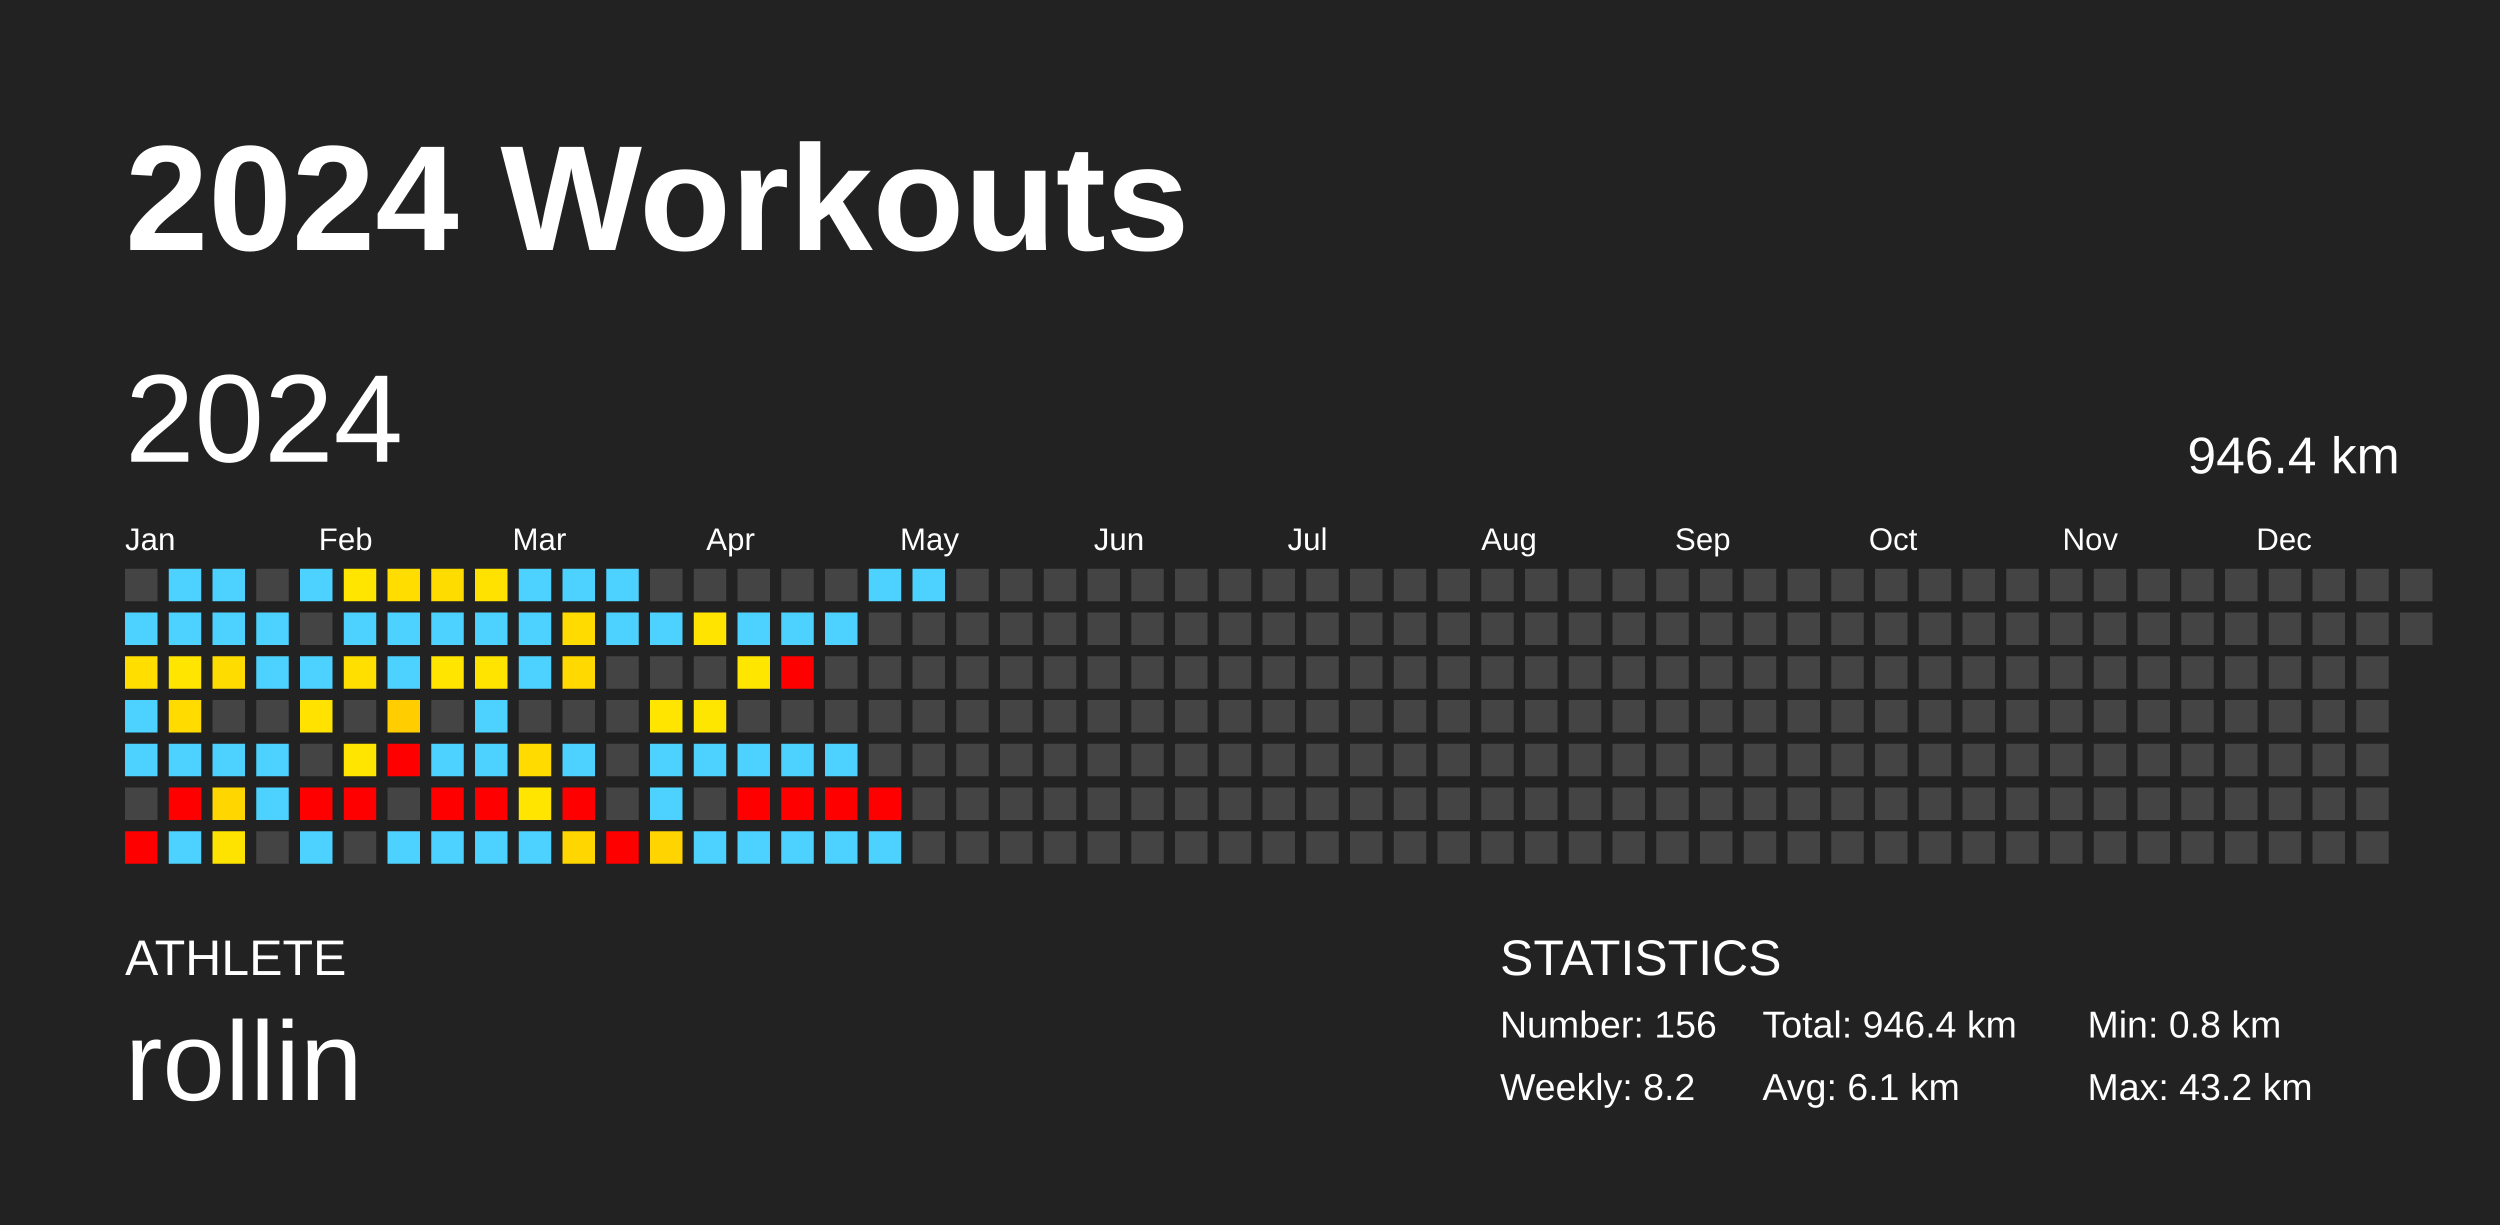
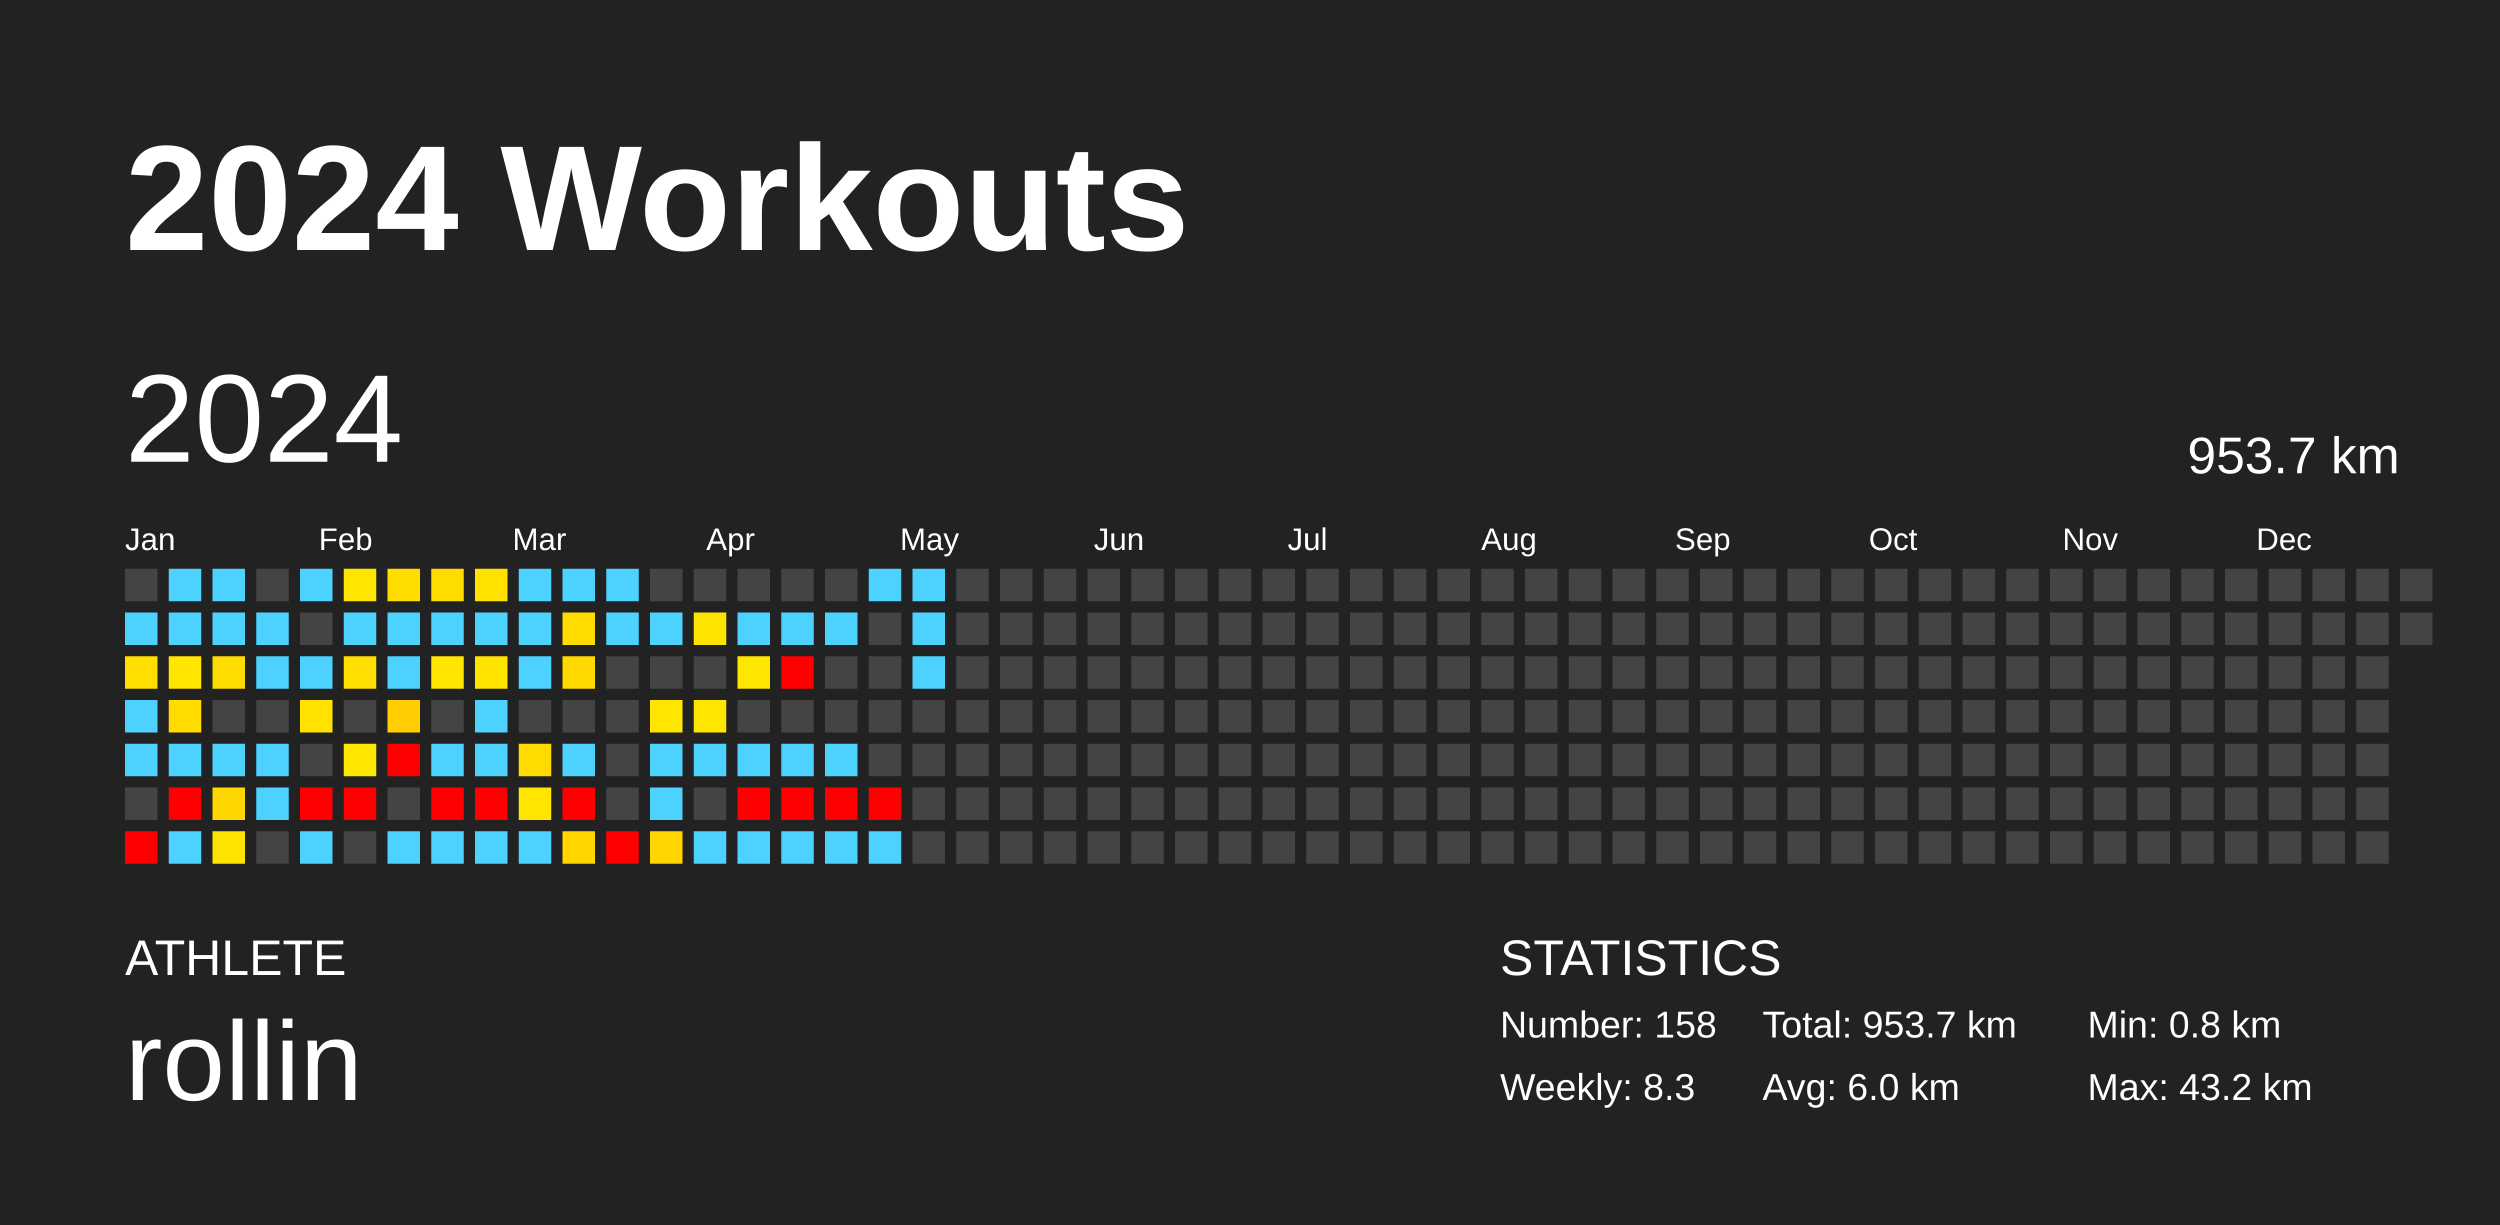
<svg xmlns="http://www.w3.org/2000/svg" baseProfile="full" height="98mm" version="1.1" viewBox="0,0,200,98" width="200mm">
  <defs />
  <rect fill="#222222" height="98" width="200" x="0" y="0" />
  <text fill="#FFFFFF" style="font-size:12px; font-family:Arial; font-weight:bold;" x="10" y="20">2024 Workouts</text>
  <text fill="#FFFFFF" style="font-size:4px; font-family:Arial" x="10" y="78">ATHLETE</text>
  <text fill="#FFFFFF" style="font-size:9px; font-family:Arial" x="10" y="88">rollin</text>
  <text fill="#FFFFFF" style="font-size:4px; font-family:Arial" x="120" y="78">STATISTICS</text>
-   <text fill="#FFFFFF" style="font-size:3px; font-family:Arial" x="120" y="83">Number: 156</text>
-   <text fill="#FFFFFF" style="font-size:3px; font-family:Arial" x="120" y="88">Weekly: 8.2</text>
-   <text fill="#FFFFFF" style="font-size:3px; font-family:Arial" x="141" y="83">Total: 946.4 km</text>
-   <text fill="#FFFFFF" style="font-size:3px; font-family:Arial" x="141" y="88">Avg: 6.1 km</text>
+   <text fill="#FFFFFF" style="font-size:3px; font-family:Arial" x="120" y="83">Number: 158</text>
+   <text fill="#FFFFFF" style="font-size:3px; font-family:Arial" x="120" y="88">Weekly: 8.3</text>
+   <text fill="#FFFFFF" style="font-size:3px; font-family:Arial" x="141" y="83">Total: 953.7 km</text>
+   <text fill="#FFFFFF" style="font-size:3px; font-family:Arial" x="141" y="88">Avg: 6.0 km</text>
  <text fill="#FFFFFF" style="font-size:3px; font-family:Arial" x="167" y="83">Min: 0.8 km</text>
  <text fill="#FFFFFF" style="font-size:3px; font-family:Arial" x="167" y="88">Max: 43.2 km</text>
  <text dominant-baseline="hanging" fill="#FFFFFF" style="font-size:10.0px; font-family:Arial;" x="10" y="30">2024</text>
-   <text dominant-baseline="hanging" fill="#FFFFFF" style="font-size:4.125px; font-family:Arial;" x="175" y="35">946.4 km</text>
+   <text dominant-baseline="hanging" fill="#FFFFFF" style="font-size:4.125px; font-family:Arial;" x="175" y="35">953.7 km</text>
  <text fill="#FFFFFF" style="font-size:2.5px; font-family:Arial" x="10.0" y="44">Jan</text>
  <text fill="#FFFFFF" style="font-size:2.5px; font-family:Arial" x="25.5" y="44">Feb</text>
  <text fill="#FFFFFF" style="font-size:2.5px; font-family:Arial" x="41.0" y="44">Mar</text>
  <text fill="#FFFFFF" style="font-size:2.5px; font-family:Arial" x="56.5" y="44">Apr</text>
  <text fill="#FFFFFF" style="font-size:2.5px; font-family:Arial" x="72.0" y="44">May</text>
  <text fill="#FFFFFF" style="font-size:2.5px; font-family:Arial" x="87.5" y="44">Jun</text>
  <text fill="#FFFFFF" style="font-size:2.5px; font-family:Arial" x="103.0" y="44">Jul</text>
  <text fill="#FFFFFF" style="font-size:2.5px; font-family:Arial" x="118.5" y="44">Aug</text>
  <text fill="#FFFFFF" style="font-size:2.5px; font-family:Arial" x="134.0" y="44">Sep</text>
  <text fill="#FFFFFF" style="font-size:2.5px; font-family:Arial" x="149.5" y="44">Oct</text>
  <text fill="#FFFFFF" style="font-size:2.5px; font-family:Arial" x="165.0" y="44">Nov</text>
  <text fill="#FFFFFF" style="font-size:2.5px; font-family:Arial" x="180.5" y="44">Dec</text>
  <rect fill="#444444" height="2.6" width="2.6" x="10.0" y="45.5" />
  <rect fill="#4dd2ff" height="2.6" width="2.6" x="10.0" y="49.0" />
  <rect fill="#ffde00" height="2.6" width="2.6" x="10.0" y="52.5" />
  <rect fill="#4dd2ff" height="2.6" width="2.6" x="10.0" y="56.0" />
  <rect fill="#4dd2ff" height="2.6" width="2.6" x="10.0" y="59.5" />
  <rect fill="#444444" height="2.6" width="2.6" x="10.0" y="63.0" />
  <rect fill="red" height="2.6" width="2.6" x="10.0" y="66.5" />
  <rect fill="#4dd2ff" height="2.6" width="2.6" x="13.5" y="45.5" />
  <rect fill="#4dd2ff" height="2.6" width="2.6" x="13.5" y="49.0" />
  <rect fill="#ffe500" height="2.6" width="2.6" x="13.5" y="52.5" />
  <rect fill="#ffdb00" height="2.6" width="2.6" x="13.5" y="56.0" />
  <rect fill="#4dd2ff" height="2.6" width="2.6" x="13.5" y="59.5" />
  <rect fill="red" height="2.6" width="2.6" x="13.5" y="63.0" />
  <rect fill="#4dd2ff" height="2.6" width="2.6" x="13.5" y="66.5" />
  <rect fill="#4dd2ff" height="2.6" width="2.6" x="17.0" y="45.5" />
  <rect fill="#4dd2ff" height="2.6" width="2.6" x="17.0" y="49.0" />
  <rect fill="#ffdc00" height="2.6" width="2.6" x="17.0" y="52.5" />
  <rect fill="#444444" height="2.6" width="2.6" x="17.0" y="56.0" />
  <rect fill="#4dd2ff" height="2.6" width="2.6" x="17.0" y="59.5" />
  <rect fill="#ffd600" height="2.6" width="2.6" x="17.0" y="63.0" />
  <rect fill="#ffe300" height="2.6" width="2.6" x="17.0" y="66.5" />
  <rect fill="#444444" height="2.6" width="2.6" x="20.5" y="45.5" />
  <rect fill="#4dd2ff" height="2.6" width="2.6" x="20.5" y="49.0" />
  <rect fill="#4dd2ff" height="2.6" width="2.6" x="20.5" y="52.5" />
  <rect fill="#444444" height="2.6" width="2.6" x="20.5" y="56.0" />
  <rect fill="#4dd2ff" height="2.6" width="2.6" x="20.5" y="59.5" />
  <rect fill="#4dd2ff" height="2.6" width="2.6" x="20.5" y="63.0" />
  <rect fill="#444444" height="2.6" width="2.6" x="20.5" y="66.5" />
  <rect fill="#4dd2ff" height="2.6" width="2.6" x="24.0" y="45.5" />
  <rect fill="#444444" height="2.6" width="2.6" x="24.0" y="49.0" />
  <rect fill="#4dd2ff" height="2.6" width="2.6" x="24.0" y="52.5" />
  <rect fill="#ffe200" height="2.6" width="2.6" x="24.0" y="56.0" />
  <rect fill="#444444" height="2.6" width="2.6" x="24.0" y="59.5" />
  <rect fill="red" height="2.6" width="2.6" x="24.0" y="63.0" />
  <rect fill="#4dd2ff" height="2.6" width="2.6" x="24.0" y="66.5" />
  <rect fill="#ffe500" height="2.6" width="2.6" x="27.5" y="45.5" />
  <rect fill="#4dd2ff" height="2.6" width="2.6" x="27.5" y="49.0" />
  <rect fill="#ffdf00" height="2.6" width="2.6" x="27.5" y="52.5" />
  <rect fill="#444444" height="2.6" width="2.6" x="27.5" y="56.0" />
  <rect fill="#ffe500" height="2.6" width="2.6" x="27.5" y="59.5" />
  <rect fill="red" height="2.6" width="2.6" x="27.5" y="63.0" />
  <rect fill="#444444" height="2.6" width="2.6" x="27.5" y="66.5" />
  <rect fill="#ffdd00" height="2.6" width="2.6" x="31.0" y="45.5" />
  <rect fill="#4dd2ff" height="2.6" width="2.6" x="31.0" y="49.0" />
  <rect fill="#4dd2ff" height="2.6" width="2.6" x="31.0" y="52.5" />
  <rect fill="#ffcd00" height="2.6" width="2.6" x="31.0" y="56.0" />
  <rect fill="red" height="2.6" width="2.6" x="31.0" y="59.5" />
  <rect fill="#444444" height="2.6" width="2.6" x="31.0" y="63.0" />
  <rect fill="#4dd2ff" height="2.6" width="2.6" x="31.0" y="66.5" />
  <rect fill="#ffdc00" height="2.6" width="2.6" x="34.5" y="45.5" />
  <rect fill="#4dd2ff" height="2.6" width="2.6" x="34.5" y="49.0" />
  <rect fill="#ffe500" height="2.6" width="2.6" x="34.5" y="52.5" />
  <rect fill="#444444" height="2.6" width="2.6" x="34.5" y="56.0" />
  <rect fill="#4dd2ff" height="2.6" width="2.6" x="34.5" y="59.5" />
  <rect fill="red" height="2.6" width="2.6" x="34.5" y="63.0" />
  <rect fill="#4dd2ff" height="2.6" width="2.6" x="34.5" y="66.5" />
  <rect fill="#ffe200" height="2.6" width="2.6" x="38.0" y="45.5" />
  <rect fill="#4dd2ff" height="2.6" width="2.6" x="38.0" y="49.0" />
  <rect fill="#ffe400" height="2.6" width="2.6" x="38.0" y="52.5" />
  <rect fill="#4dd2ff" height="2.6" width="2.6" x="38.0" y="56.0" />
  <rect fill="#4dd2ff" height="2.6" width="2.6" x="38.0" y="59.5" />
  <rect fill="red" height="2.6" width="2.6" x="38.0" y="63.0" />
  <rect fill="#4dd2ff" height="2.6" width="2.6" x="38.0" y="66.5" />
  <rect fill="#4dd2ff" height="2.6" width="2.6" x="41.5" y="45.5" />
  <rect fill="#4dd2ff" height="2.6" width="2.6" x="41.5" y="49.0" />
  <rect fill="#4dd2ff" height="2.6" width="2.6" x="41.5" y="52.5" />
  <rect fill="#444444" height="2.6" width="2.6" x="41.5" y="56.0" />
  <rect fill="#ffdb00" height="2.6" width="2.6" x="41.5" y="59.5" />
  <rect fill="#ffe500" height="2.6" width="2.6" x="41.5" y="63.0" />
  <rect fill="#4dd2ff" height="2.6" width="2.6" x="41.5" y="66.5" />
  <rect fill="#4dd2ff" height="2.6" width="2.6" x="45.0" y="45.5" />
  <rect fill="#ffdb00" height="2.6" width="2.6" x="45.0" y="49.0" />
  <rect fill="#ffd900" height="2.6" width="2.6" x="45.0" y="52.5" />
  <rect fill="#444444" height="2.6" width="2.6" x="45.0" y="56.0" />
  <rect fill="#4dd2ff" height="2.6" width="2.6" x="45.0" y="59.5" />
  <rect fill="red" height="2.6" width="2.6" x="45.0" y="63.0" />
  <rect fill="#ffd600" height="2.6" width="2.6" x="45.0" y="66.5" />
  <rect fill="#4dd2ff" height="2.6" width="2.6" x="48.5" y="45.5" />
  <rect fill="#4dd2ff" height="2.6" width="2.6" x="48.5" y="49.0" />
  <rect fill="#444444" height="2.6" width="2.6" x="48.5" y="52.5" />
  <rect fill="#444444" height="2.6" width="2.6" x="48.5" y="56.0" />
  <rect fill="#444444" height="2.6" width="2.6" x="48.5" y="59.5" />
  <rect fill="#444444" height="2.6" width="2.6" x="48.5" y="63.0" />
  <rect fill="red" height="2.6" width="2.6" x="48.5" y="66.5" />
  <rect fill="#444444" height="2.6" width="2.6" x="52.0" y="45.5" />
  <rect fill="#4dd2ff" height="2.6" width="2.6" x="52.0" y="49.0" />
  <rect fill="#444444" height="2.6" width="2.6" x="52.0" y="52.5" />
  <rect fill="#ffe500" height="2.6" width="2.6" x="52.0" y="56.0" />
  <rect fill="#4dd2ff" height="2.6" width="2.6" x="52.0" y="59.5" />
  <rect fill="#4dd2ff" height="2.6" width="2.6" x="52.0" y="63.0" />
  <rect fill="#ffd400" height="2.6" width="2.6" x="52.0" y="66.5" />
  <rect fill="#444444" height="2.6" width="2.6" x="55.5" y="45.5" />
  <rect fill="#ffe400" height="2.6" width="2.6" x="55.5" y="49.0" />
  <rect fill="#444444" height="2.6" width="2.6" x="55.5" y="52.5" />
  <rect fill="#ffe600" height="2.6" width="2.6" x="55.5" y="56.0" />
  <rect fill="#4dd2ff" height="2.6" width="2.6" x="55.5" y="59.5" />
  <rect fill="#444444" height="2.6" width="2.6" x="55.5" y="63.0" />
  <rect fill="#4dd2ff" height="2.6" width="2.6" x="55.5" y="66.5" />
  <rect fill="#444444" height="2.6" width="2.6" x="59.0" y="45.5" />
  <rect fill="#4dd2ff" height="2.6" width="2.6" x="59.0" y="49.0" />
  <rect fill="#ffe600" height="2.6" width="2.6" x="59.0" y="52.5" />
  <rect fill="#444444" height="2.6" width="2.6" x="59.0" y="56.0" />
  <rect fill="#4dd2ff" height="2.6" width="2.6" x="59.0" y="59.5" />
  <rect fill="red" height="2.6" width="2.6" x="59.0" y="63.0" />
  <rect fill="#4dd2ff" height="2.6" width="2.6" x="59.0" y="66.5" />
  <rect fill="#444444" height="2.6" width="2.6" x="62.5" y="45.5" />
  <rect fill="#4dd2ff" height="2.6" width="2.6" x="62.5" y="49.0" />
  <rect fill="red" height="2.6" width="2.6" x="62.5" y="52.5" />
  <rect fill="#444444" height="2.6" width="2.6" x="62.5" y="56.0" />
  <rect fill="#4dd2ff" height="2.6" width="2.6" x="62.5" y="59.5" />
  <rect fill="red" height="2.6" width="2.6" x="62.5" y="63.0" />
  <rect fill="#4dd2ff" height="2.6" width="2.6" x="62.5" y="66.5" />
  <rect fill="#444444" height="2.6" width="2.6" x="66.0" y="45.5" />
  <rect fill="#4dd2ff" height="2.6" width="2.6" x="66.0" y="49.0" />
  <rect fill="#444444" height="2.6" width="2.6" x="66.0" y="52.5" />
  <rect fill="#444444" height="2.6" width="2.6" x="66.0" y="56.0" />
  <rect fill="#4dd2ff" height="2.6" width="2.6" x="66.0" y="59.5" />
  <rect fill="red" height="2.6" width="2.6" x="66.0" y="63.0" />
  <rect fill="#4dd2ff" height="2.6" width="2.6" x="66.0" y="66.5" />
  <rect fill="#4dd2ff" height="2.6" width="2.6" x="69.5" y="45.5" />
  <rect fill="#444444" height="2.6" width="2.6" x="69.5" y="49.0" />
  <rect fill="#444444" height="2.6" width="2.6" x="69.5" y="52.5" />
  <rect fill="#444444" height="2.6" width="2.6" x="69.5" y="56.0" />
  <rect fill="#444444" height="2.6" width="2.6" x="69.5" y="59.5" />
  <rect fill="red" height="2.6" width="2.6" x="69.5" y="63.0" />
  <rect fill="#4dd2ff" height="2.6" width="2.6" x="69.5" y="66.5" />
  <rect fill="#4dd2ff" height="2.6" width="2.6" x="73.0" y="45.5" />
-   <rect fill="#444444" height="2.6" width="2.6" x="73.0" y="49.0" />
-   <rect fill="#444444" height="2.6" width="2.6" x="73.0" y="52.5" />
+   <rect fill="#4dd2ff" height="2.6" width="2.6" x="73.0" y="49.0" />
+   <rect fill="#4dd2ff" height="2.6" width="2.6" x="73.0" y="52.5" />
  <rect fill="#444444" height="2.6" width="2.6" x="73.0" y="56.0" />
  <rect fill="#444444" height="2.6" width="2.6" x="73.0" y="59.5" />
  <rect fill="#444444" height="2.6" width="2.6" x="73.0" y="63.0" />
  <rect fill="#444444" height="2.6" width="2.6" x="73.0" y="66.5" />
  <rect fill="#444444" height="2.6" width="2.6" x="76.5" y="45.5" />
  <rect fill="#444444" height="2.6" width="2.6" x="76.5" y="49.0" />
  <rect fill="#444444" height="2.6" width="2.6" x="76.5" y="52.5" />
  <rect fill="#444444" height="2.6" width="2.6" x="76.5" y="56.0" />
  <rect fill="#444444" height="2.6" width="2.6" x="76.5" y="59.5" />
  <rect fill="#444444" height="2.6" width="2.6" x="76.5" y="63.0" />
  <rect fill="#444444" height="2.6" width="2.6" x="76.5" y="66.5" />
  <rect fill="#444444" height="2.6" width="2.6" x="80.0" y="45.5" />
  <rect fill="#444444" height="2.6" width="2.6" x="80.0" y="49.0" />
  <rect fill="#444444" height="2.6" width="2.6" x="80.0" y="52.5" />
  <rect fill="#444444" height="2.6" width="2.6" x="80.0" y="56.0" />
  <rect fill="#444444" height="2.6" width="2.6" x="80.0" y="59.5" />
  <rect fill="#444444" height="2.6" width="2.6" x="80.0" y="63.0" />
  <rect fill="#444444" height="2.6" width="2.6" x="80.0" y="66.5" />
  <rect fill="#444444" height="2.6" width="2.6" x="83.5" y="45.5" />
  <rect fill="#444444" height="2.6" width="2.6" x="83.5" y="49.0" />
  <rect fill="#444444" height="2.6" width="2.6" x="83.5" y="52.5" />
  <rect fill="#444444" height="2.6" width="2.6" x="83.5" y="56.0" />
  <rect fill="#444444" height="2.6" width="2.6" x="83.5" y="59.5" />
  <rect fill="#444444" height="2.6" width="2.6" x="83.5" y="63.0" />
  <rect fill="#444444" height="2.6" width="2.6" x="83.5" y="66.5" />
  <rect fill="#444444" height="2.6" width="2.6" x="87.0" y="45.5" />
  <rect fill="#444444" height="2.6" width="2.6" x="87.0" y="49.0" />
  <rect fill="#444444" height="2.6" width="2.6" x="87.0" y="52.5" />
  <rect fill="#444444" height="2.6" width="2.6" x="87.0" y="56.0" />
  <rect fill="#444444" height="2.6" width="2.6" x="87.0" y="59.5" />
  <rect fill="#444444" height="2.6" width="2.6" x="87.0" y="63.0" />
  <rect fill="#444444" height="2.6" width="2.6" x="87.0" y="66.5" />
  <rect fill="#444444" height="2.6" width="2.6" x="90.5" y="45.5" />
  <rect fill="#444444" height="2.6" width="2.6" x="90.5" y="49.0" />
  <rect fill="#444444" height="2.6" width="2.6" x="90.5" y="52.5" />
  <rect fill="#444444" height="2.6" width="2.6" x="90.5" y="56.0" />
  <rect fill="#444444" height="2.6" width="2.6" x="90.5" y="59.5" />
  <rect fill="#444444" height="2.6" width="2.6" x="90.5" y="63.0" />
  <rect fill="#444444" height="2.6" width="2.6" x="90.5" y="66.5" />
  <rect fill="#444444" height="2.6" width="2.6" x="94.0" y="45.5" />
  <rect fill="#444444" height="2.6" width="2.6" x="94.0" y="49.0" />
  <rect fill="#444444" height="2.6" width="2.6" x="94.0" y="52.5" />
  <rect fill="#444444" height="2.6" width="2.6" x="94.0" y="56.0" />
  <rect fill="#444444" height="2.6" width="2.6" x="94.0" y="59.5" />
  <rect fill="#444444" height="2.6" width="2.6" x="94.0" y="63.0" />
  <rect fill="#444444" height="2.6" width="2.6" x="94.0" y="66.5" />
  <rect fill="#444444" height="2.6" width="2.6" x="97.5" y="45.5" />
  <rect fill="#444444" height="2.6" width="2.6" x="97.5" y="49.0" />
  <rect fill="#444444" height="2.6" width="2.6" x="97.5" y="52.5" />
  <rect fill="#444444" height="2.6" width="2.6" x="97.5" y="56.0" />
  <rect fill="#444444" height="2.6" width="2.6" x="97.5" y="59.5" />
  <rect fill="#444444" height="2.6" width="2.6" x="97.5" y="63.0" />
  <rect fill="#444444" height="2.6" width="2.6" x="97.5" y="66.5" />
  <rect fill="#444444" height="2.6" width="2.6" x="101.0" y="45.5" />
  <rect fill="#444444" height="2.6" width="2.6" x="101.0" y="49.0" />
  <rect fill="#444444" height="2.6" width="2.6" x="101.0" y="52.5" />
  <rect fill="#444444" height="2.6" width="2.6" x="101.0" y="56.0" />
  <rect fill="#444444" height="2.6" width="2.6" x="101.0" y="59.5" />
  <rect fill="#444444" height="2.6" width="2.6" x="101.0" y="63.0" />
  <rect fill="#444444" height="2.6" width="2.6" x="101.0" y="66.5" />
  <rect fill="#444444" height="2.6" width="2.6" x="104.5" y="45.5" />
  <rect fill="#444444" height="2.6" width="2.6" x="104.5" y="49.0" />
  <rect fill="#444444" height="2.6" width="2.6" x="104.5" y="52.5" />
  <rect fill="#444444" height="2.6" width="2.6" x="104.5" y="56.0" />
  <rect fill="#444444" height="2.6" width="2.6" x="104.5" y="59.5" />
  <rect fill="#444444" height="2.6" width="2.6" x="104.5" y="63.0" />
  <rect fill="#444444" height="2.6" width="2.6" x="104.5" y="66.5" />
  <rect fill="#444444" height="2.6" width="2.6" x="108.0" y="45.5" />
  <rect fill="#444444" height="2.6" width="2.6" x="108.0" y="49.0" />
  <rect fill="#444444" height="2.6" width="2.6" x="108.0" y="52.5" />
  <rect fill="#444444" height="2.6" width="2.6" x="108.0" y="56.0" />
  <rect fill="#444444" height="2.6" width="2.6" x="108.0" y="59.5" />
  <rect fill="#444444" height="2.6" width="2.6" x="108.0" y="63.0" />
  <rect fill="#444444" height="2.6" width="2.6" x="108.0" y="66.5" />
  <rect fill="#444444" height="2.6" width="2.6" x="111.5" y="45.5" />
  <rect fill="#444444" height="2.6" width="2.6" x="111.5" y="49.0" />
  <rect fill="#444444" height="2.6" width="2.6" x="111.5" y="52.5" />
  <rect fill="#444444" height="2.6" width="2.6" x="111.5" y="56.0" />
  <rect fill="#444444" height="2.6" width="2.6" x="111.5" y="59.5" />
  <rect fill="#444444" height="2.6" width="2.6" x="111.5" y="63.0" />
  <rect fill="#444444" height="2.6" width="2.6" x="111.5" y="66.5" />
  <rect fill="#444444" height="2.6" width="2.6" x="115.0" y="45.5" />
  <rect fill="#444444" height="2.6" width="2.6" x="115.0" y="49.0" />
  <rect fill="#444444" height="2.6" width="2.6" x="115.0" y="52.5" />
  <rect fill="#444444" height="2.6" width="2.6" x="115.0" y="56.0" />
  <rect fill="#444444" height="2.6" width="2.6" x="115.0" y="59.5" />
  <rect fill="#444444" height="2.6" width="2.6" x="115.0" y="63.0" />
  <rect fill="#444444" height="2.6" width="2.6" x="115.0" y="66.5" />
  <rect fill="#444444" height="2.6" width="2.6" x="118.5" y="45.5" />
  <rect fill="#444444" height="2.6" width="2.6" x="118.5" y="49.0" />
  <rect fill="#444444" height="2.6" width="2.6" x="118.5" y="52.5" />
  <rect fill="#444444" height="2.6" width="2.6" x="118.5" y="56.0" />
  <rect fill="#444444" height="2.6" width="2.6" x="118.5" y="59.5" />
  <rect fill="#444444" height="2.6" width="2.6" x="118.5" y="63.0" />
  <rect fill="#444444" height="2.6" width="2.6" x="118.5" y="66.5" />
  <rect fill="#444444" height="2.6" width="2.6" x="122.0" y="45.5" />
  <rect fill="#444444" height="2.6" width="2.6" x="122.0" y="49.0" />
  <rect fill="#444444" height="2.6" width="2.6" x="122.0" y="52.5" />
  <rect fill="#444444" height="2.6" width="2.6" x="122.0" y="56.0" />
  <rect fill="#444444" height="2.6" width="2.6" x="122.0" y="59.5" />
  <rect fill="#444444" height="2.6" width="2.6" x="122.0" y="63.0" />
  <rect fill="#444444" height="2.6" width="2.6" x="122.0" y="66.5" />
  <rect fill="#444444" height="2.6" width="2.6" x="125.5" y="45.5" />
  <rect fill="#444444" height="2.6" width="2.6" x="125.5" y="49.0" />
  <rect fill="#444444" height="2.6" width="2.6" x="125.5" y="52.5" />
  <rect fill="#444444" height="2.6" width="2.6" x="125.5" y="56.0" />
  <rect fill="#444444" height="2.6" width="2.6" x="125.5" y="59.5" />
  <rect fill="#444444" height="2.6" width="2.6" x="125.5" y="63.0" />
  <rect fill="#444444" height="2.6" width="2.6" x="125.5" y="66.5" />
  <rect fill="#444444" height="2.6" width="2.6" x="129.0" y="45.5" />
  <rect fill="#444444" height="2.6" width="2.6" x="129.0" y="49.0" />
  <rect fill="#444444" height="2.6" width="2.6" x="129.0" y="52.5" />
  <rect fill="#444444" height="2.6" width="2.6" x="129.0" y="56.0" />
  <rect fill="#444444" height="2.6" width="2.6" x="129.0" y="59.5" />
  <rect fill="#444444" height="2.6" width="2.6" x="129.0" y="63.0" />
  <rect fill="#444444" height="2.6" width="2.6" x="129.0" y="66.5" />
  <rect fill="#444444" height="2.6" width="2.6" x="132.5" y="45.5" />
  <rect fill="#444444" height="2.6" width="2.6" x="132.5" y="49.0" />
  <rect fill="#444444" height="2.6" width="2.6" x="132.5" y="52.5" />
  <rect fill="#444444" height="2.6" width="2.6" x="132.5" y="56.0" />
  <rect fill="#444444" height="2.6" width="2.6" x="132.5" y="59.5" />
  <rect fill="#444444" height="2.6" width="2.6" x="132.5" y="63.0" />
  <rect fill="#444444" height="2.6" width="2.6" x="132.5" y="66.5" />
  <rect fill="#444444" height="2.6" width="2.6" x="136.0" y="45.5" />
  <rect fill="#444444" height="2.6" width="2.6" x="136.0" y="49.0" />
  <rect fill="#444444" height="2.6" width="2.6" x="136.0" y="52.5" />
  <rect fill="#444444" height="2.6" width="2.6" x="136.0" y="56.0" />
  <rect fill="#444444" height="2.6" width="2.6" x="136.0" y="59.5" />
  <rect fill="#444444" height="2.6" width="2.6" x="136.0" y="63.0" />
  <rect fill="#444444" height="2.6" width="2.6" x="136.0" y="66.5" />
  <rect fill="#444444" height="2.6" width="2.6" x="139.5" y="45.5" />
  <rect fill="#444444" height="2.6" width="2.6" x="139.5" y="49.0" />
  <rect fill="#444444" height="2.6" width="2.6" x="139.5" y="52.5" />
  <rect fill="#444444" height="2.6" width="2.6" x="139.5" y="56.0" />
  <rect fill="#444444" height="2.6" width="2.6" x="139.5" y="59.5" />
  <rect fill="#444444" height="2.6" width="2.6" x="139.5" y="63.0" />
  <rect fill="#444444" height="2.6" width="2.6" x="139.5" y="66.5" />
  <rect fill="#444444" height="2.6" width="2.6" x="143.0" y="45.5" />
  <rect fill="#444444" height="2.6" width="2.6" x="143.0" y="49.0" />
  <rect fill="#444444" height="2.6" width="2.6" x="143.0" y="52.5" />
  <rect fill="#444444" height="2.6" width="2.6" x="143.0" y="56.0" />
  <rect fill="#444444" height="2.6" width="2.6" x="143.0" y="59.5" />
  <rect fill="#444444" height="2.6" width="2.6" x="143.0" y="63.0" />
  <rect fill="#444444" height="2.6" width="2.6" x="143.0" y="66.5" />
  <rect fill="#444444" height="2.6" width="2.6" x="146.5" y="45.5" />
  <rect fill="#444444" height="2.6" width="2.6" x="146.5" y="49.0" />
  <rect fill="#444444" height="2.6" width="2.6" x="146.5" y="52.5" />
  <rect fill="#444444" height="2.6" width="2.6" x="146.5" y="56.0" />
  <rect fill="#444444" height="2.6" width="2.6" x="146.5" y="59.5" />
  <rect fill="#444444" height="2.6" width="2.6" x="146.5" y="63.0" />
  <rect fill="#444444" height="2.6" width="2.6" x="146.5" y="66.5" />
  <rect fill="#444444" height="2.6" width="2.6" x="150.0" y="45.5" />
  <rect fill="#444444" height="2.6" width="2.6" x="150.0" y="49.0" />
  <rect fill="#444444" height="2.6" width="2.6" x="150.0" y="52.5" />
  <rect fill="#444444" height="2.6" width="2.6" x="150.0" y="56.0" />
  <rect fill="#444444" height="2.6" width="2.6" x="150.0" y="59.5" />
  <rect fill="#444444" height="2.6" width="2.6" x="150.0" y="63.0" />
  <rect fill="#444444" height="2.6" width="2.6" x="150.0" y="66.5" />
  <rect fill="#444444" height="2.6" width="2.6" x="153.5" y="45.5" />
  <rect fill="#444444" height="2.6" width="2.6" x="153.5" y="49.0" />
  <rect fill="#444444" height="2.6" width="2.6" x="153.5" y="52.5" />
  <rect fill="#444444" height="2.6" width="2.6" x="153.5" y="56.0" />
  <rect fill="#444444" height="2.6" width="2.6" x="153.5" y="59.5" />
  <rect fill="#444444" height="2.6" width="2.6" x="153.5" y="63.0" />
  <rect fill="#444444" height="2.6" width="2.6" x="153.5" y="66.5" />
  <rect fill="#444444" height="2.6" width="2.6" x="157.0" y="45.5" />
  <rect fill="#444444" height="2.6" width="2.6" x="157.0" y="49.0" />
  <rect fill="#444444" height="2.6" width="2.6" x="157.0" y="52.5" />
  <rect fill="#444444" height="2.6" width="2.6" x="157.0" y="56.0" />
  <rect fill="#444444" height="2.6" width="2.6" x="157.0" y="59.5" />
  <rect fill="#444444" height="2.6" width="2.6" x="157.0" y="63.0" />
  <rect fill="#444444" height="2.6" width="2.6" x="157.0" y="66.5" />
  <rect fill="#444444" height="2.6" width="2.6" x="160.5" y="45.5" />
  <rect fill="#444444" height="2.6" width="2.6" x="160.5" y="49.0" />
  <rect fill="#444444" height="2.6" width="2.6" x="160.5" y="52.5" />
  <rect fill="#444444" height="2.6" width="2.6" x="160.5" y="56.0" />
  <rect fill="#444444" height="2.6" width="2.6" x="160.5" y="59.5" />
  <rect fill="#444444" height="2.6" width="2.6" x="160.5" y="63.0" />
  <rect fill="#444444" height="2.6" width="2.6" x="160.5" y="66.5" />
  <rect fill="#444444" height="2.6" width="2.6" x="164.0" y="45.5" />
  <rect fill="#444444" height="2.6" width="2.6" x="164.0" y="49.0" />
  <rect fill="#444444" height="2.6" width="2.6" x="164.0" y="52.5" />
  <rect fill="#444444" height="2.6" width="2.6" x="164.0" y="56.0" />
  <rect fill="#444444" height="2.6" width="2.6" x="164.0" y="59.5" />
  <rect fill="#444444" height="2.6" width="2.6" x="164.0" y="63.0" />
  <rect fill="#444444" height="2.6" width="2.6" x="164.0" y="66.5" />
  <rect fill="#444444" height="2.6" width="2.6" x="167.5" y="45.5" />
  <rect fill="#444444" height="2.6" width="2.6" x="167.5" y="49.0" />
  <rect fill="#444444" height="2.6" width="2.6" x="167.5" y="52.5" />
  <rect fill="#444444" height="2.6" width="2.6" x="167.5" y="56.0" />
  <rect fill="#444444" height="2.6" width="2.6" x="167.5" y="59.5" />
  <rect fill="#444444" height="2.6" width="2.6" x="167.5" y="63.0" />
  <rect fill="#444444" height="2.6" width="2.6" x="167.5" y="66.5" />
  <rect fill="#444444" height="2.6" width="2.6" x="171.0" y="45.5" />
  <rect fill="#444444" height="2.6" width="2.6" x="171.0" y="49.0" />
  <rect fill="#444444" height="2.6" width="2.6" x="171.0" y="52.5" />
  <rect fill="#444444" height="2.6" width="2.6" x="171.0" y="56.0" />
  <rect fill="#444444" height="2.6" width="2.6" x="171.0" y="59.5" />
  <rect fill="#444444" height="2.6" width="2.6" x="171.0" y="63.0" />
  <rect fill="#444444" height="2.6" width="2.6" x="171.0" y="66.5" />
  <rect fill="#444444" height="2.6" width="2.6" x="174.5" y="45.5" />
  <rect fill="#444444" height="2.6" width="2.6" x="174.5" y="49.0" />
  <rect fill="#444444" height="2.6" width="2.6" x="174.5" y="52.5" />
  <rect fill="#444444" height="2.6" width="2.6" x="174.5" y="56.0" />
  <rect fill="#444444" height="2.6" width="2.6" x="174.5" y="59.5" />
  <rect fill="#444444" height="2.6" width="2.6" x="174.5" y="63.0" />
  <rect fill="#444444" height="2.6" width="2.6" x="174.5" y="66.5" />
  <rect fill="#444444" height="2.6" width="2.6" x="178.0" y="45.5" />
  <rect fill="#444444" height="2.6" width="2.6" x="178.0" y="49.0" />
  <rect fill="#444444" height="2.6" width="2.6" x="178.0" y="52.5" />
  <rect fill="#444444" height="2.6" width="2.6" x="178.0" y="56.0" />
  <rect fill="#444444" height="2.6" width="2.6" x="178.0" y="59.5" />
  <rect fill="#444444" height="2.6" width="2.6" x="178.0" y="63.0" />
  <rect fill="#444444" height="2.6" width="2.6" x="178.0" y="66.5" />
  <rect fill="#444444" height="2.6" width="2.6" x="181.5" y="45.5" />
  <rect fill="#444444" height="2.6" width="2.6" x="181.5" y="49.0" />
  <rect fill="#444444" height="2.6" width="2.6" x="181.5" y="52.5" />
  <rect fill="#444444" height="2.6" width="2.6" x="181.5" y="56.0" />
  <rect fill="#444444" height="2.6" width="2.6" x="181.5" y="59.5" />
  <rect fill="#444444" height="2.6" width="2.6" x="181.5" y="63.0" />
  <rect fill="#444444" height="2.6" width="2.6" x="181.5" y="66.5" />
  <rect fill="#444444" height="2.6" width="2.6" x="185.0" y="45.5" />
  <rect fill="#444444" height="2.6" width="2.6" x="185.0" y="49.0" />
  <rect fill="#444444" height="2.6" width="2.6" x="185.0" y="52.5" />
  <rect fill="#444444" height="2.6" width="2.6" x="185.0" y="56.0" />
  <rect fill="#444444" height="2.6" width="2.6" x="185.0" y="59.5" />
  <rect fill="#444444" height="2.6" width="2.6" x="185.0" y="63.0" />
  <rect fill="#444444" height="2.6" width="2.6" x="185.0" y="66.5" />
  <rect fill="#444444" height="2.6" width="2.6" x="188.5" y="45.5" />
  <rect fill="#444444" height="2.6" width="2.6" x="188.5" y="49.0" />
  <rect fill="#444444" height="2.6" width="2.6" x="188.5" y="52.5" />
  <rect fill="#444444" height="2.6" width="2.6" x="188.5" y="56.0" />
  <rect fill="#444444" height="2.6" width="2.6" x="188.5" y="59.5" />
  <rect fill="#444444" height="2.6" width="2.6" x="188.5" y="63.0" />
  <rect fill="#444444" height="2.6" width="2.6" x="188.5" y="66.5" />
  <rect fill="#444444" height="2.6" width="2.6" x="192.0" y="45.5" />
  <rect fill="#444444" height="2.6" width="2.6" x="192.0" y="49.0" />
</svg>
